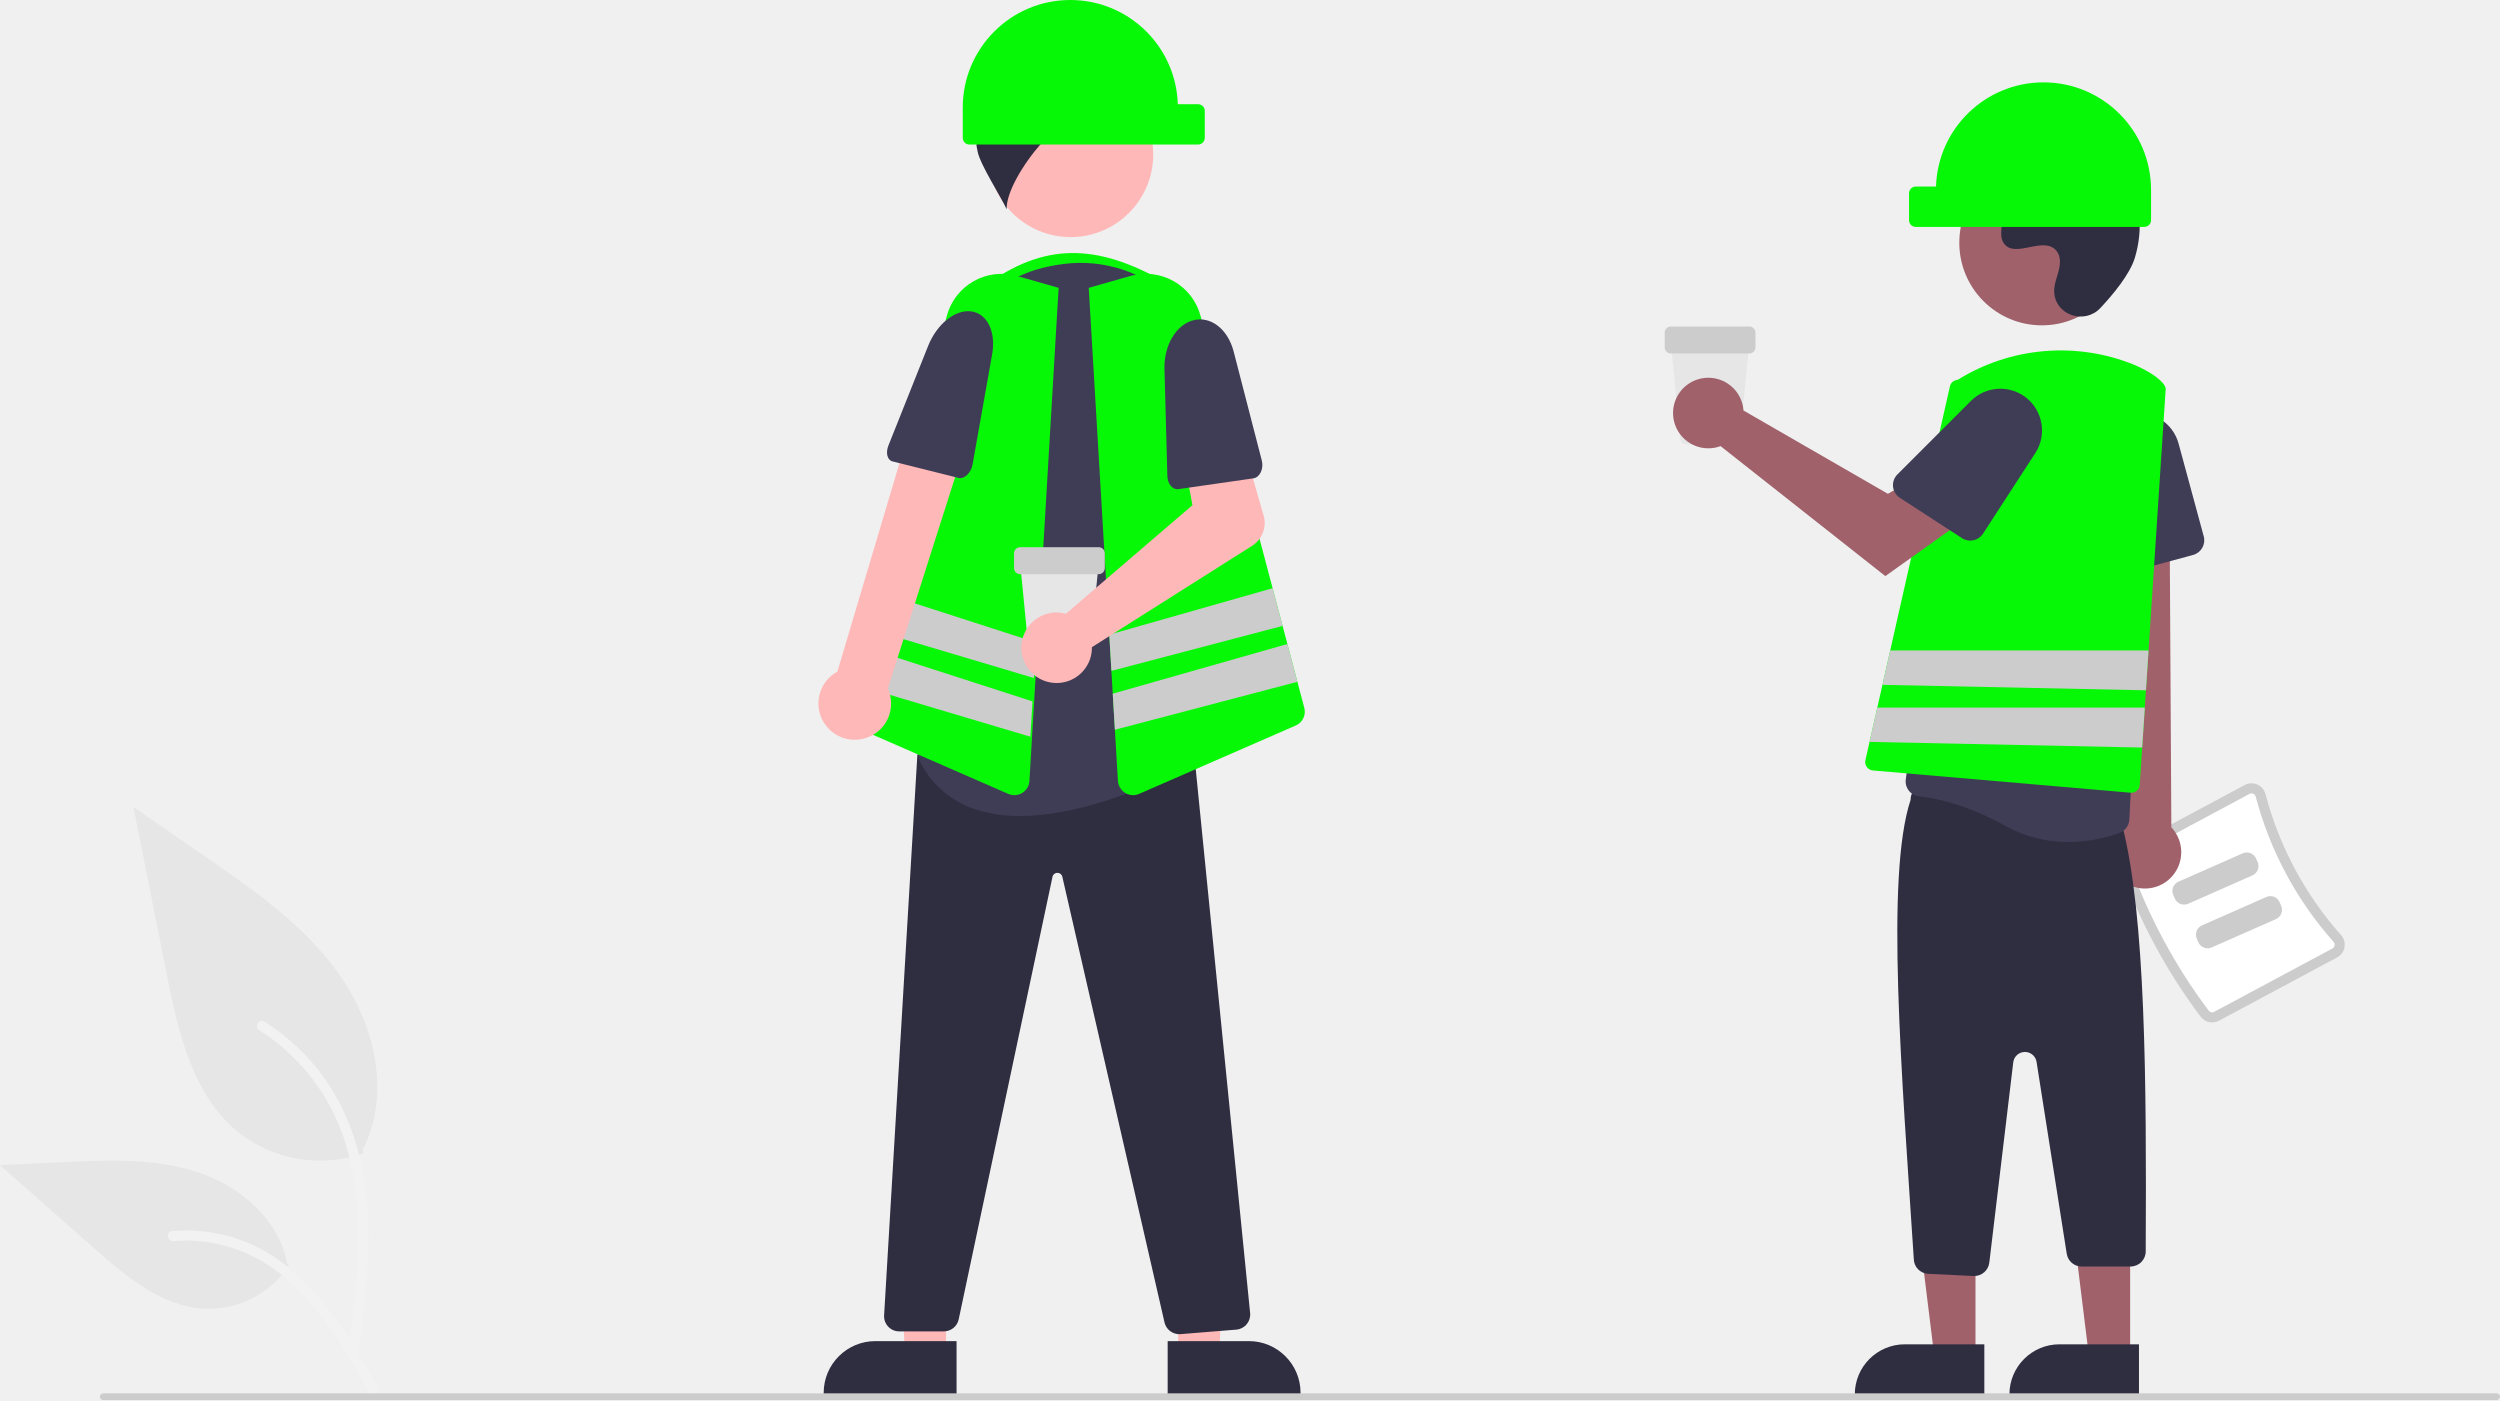
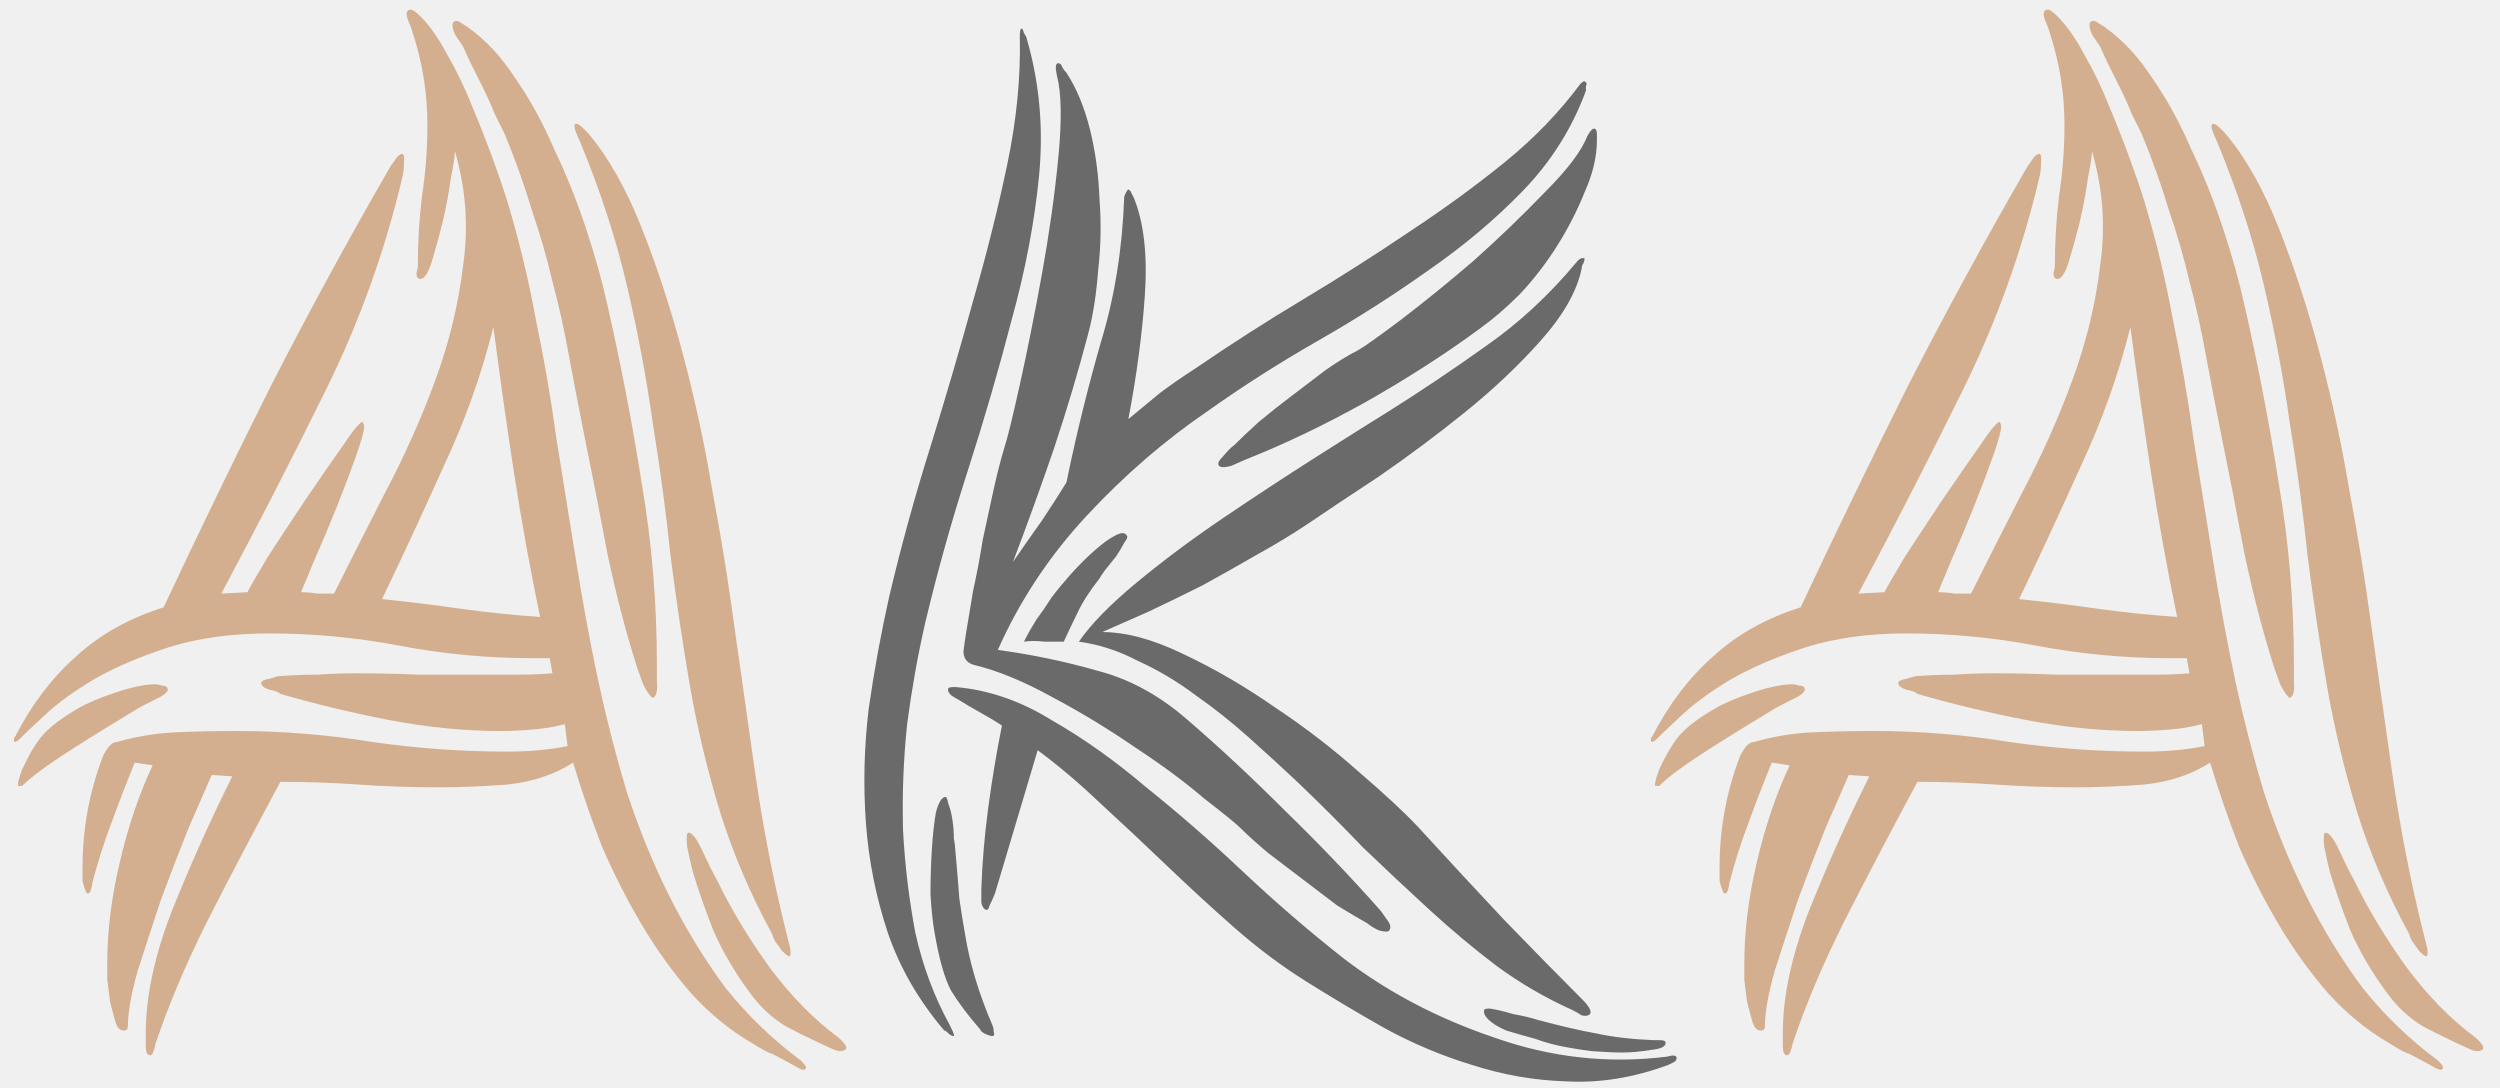
- <svg xmlns="http://www.w3.org/2000/svg" id="b64f0f6f-db43-4ca5-b855-c1335bdefc13" data-name="Layer 1" width="743.704" height="416.5" viewBox="0 0 743.704 416.5">
-   <path d="M743.934,373.905H729.798a1.818,1.818,0,0,1-1.816-1.647l-2.829-29.002h23.426L745.75,372.258A1.818,1.818,0,0,1,743.934,373.905Z" transform="translate(-228.1482 -241.75)" fill="#e6e6e6" />
-   <path d="M748.542,346.905H725.19a1.826,1.826,0,0,1-1.824-1.824v-4.378a1.826,1.826,0,0,1,1.824-1.824h23.351a1.826,1.826,0,0,1,1.824,1.824v4.378A1.826,1.826,0,0,1,748.542,346.905Z" transform="translate(-228.1482 -241.75)" fill="#ccc" />
-   <path d="M578.549,342.75h-56v-17c17.696-12.315,33.375-11.244,54,1Z" transform="translate(-228.1482 -241.75)" fill="#07f807" />
-   <polygon points="281.433 402.957 269.173 402.956 267.34 355.668 281.435 355.669 281.433 402.957" fill="#ffb8b8" />
-   <path d="M512.707,656.591l-39.531-.001v-.5a15.386,15.386,0,0,1,15.386-15.386h.001l24.144.001Z" transform="translate(-228.1482 -241.75)" fill="#2f2e41" />
-   <polygon points="350.486 402.957 362.746 402.956 364.579 355.668 350.484 355.669 350.486 402.957" fill="#ffb8b8" />
-   <path d="M575.507,640.704l24.144-.001h.001a15.386,15.386,0,0,1,15.386,15.386v.5l-39.531.001Z" transform="translate(-228.1482 -241.75)" fill="#2f2e41" />
-   <path d="M578.957,638.646a4.52,4.52,0,0,1-4.394-3.522L544.176,502.584a1.457,1.457,0,0,0-1.464-1.174h-.008a1.458,1.458,0,0,0-1.46,1.188L513.34,634.245a4.522,4.522,0,0,1-4.402,3.566H495.645a4.5,4.5,0,0,1-4.492-4.766l9.901-166.855,3.984-1.179.075.001,78.258.685,16.667,166.672a4.498,4.498,0,0,1-4.116,4.922l-16.604,1.341Q579.136,638.646,578.957,638.646Z" transform="translate(-228.1482 -241.75)" fill="#2f2e41" />
-   <circle cx="318.491" cy="45.971" r="24.561" fill="#ffb8b8" />
-   <path d="M531.593,484.484a42.393,42.393,0,0,1-12.728-1.791,28.097,28.097,0,0,1-17.038-14.375,4.505,4.505,0,0,1-.335-3.354c2.709-9.245,15.799-57.301,7.447-95.503a40.485,40.485,0,0,1,5.755-31.114,39.977,39.977,0,0,1,25.927-17.438l0-.001c1.385-.271,2.778-.492,4.139-.66a39.836,39.836,0,0,1,32.258,10.613,40.82,40.82,0,0,1,12.816,32.36l-6.419,103.004a4.46,4.46,0,0,1-2.398,3.703C573.625,473.801,551.418,484.484,531.593,484.484Z" transform="translate(-228.1482 -241.75)" fill="#3f3d56" />
-   <path d="M574.386,269.642A30.156,30.156,0,0,0,541.333,251.058l7.744,6.258c-9.622.324-19.75-.365-26.619,6.379,2.187-.061,5.054,4.617,7.241,4.557-4.089.081-7.797,2.954-9.603,6.623a18.865,18.865,0,0,0-1.114,11.997c.808,4.009,6.968,13.402,8.626,17.14-.285-9.77,18.949-33.074,28.342-30.642a25.772,25.772,0,0,0-11.9,9.035A34.904,34.904,0,0,1,564.75,279.018a14.65,14.65,0,0,0,4.935.276,6.025,6.025,0,0,0,3.572-9.629Z" transform="translate(-228.1482 -241.75)" fill="#2f2e41" />
-   <path d="M529.901,478.299a4.504,4.504,0,0,1-1.802-.38l-46.601-20.34a4.47,4.47,0,0,1-2.553-5.277l30.85-116.539a16.865,16.865,0,0,1,20.941-11.903l12.335,3.521-8.684,146.681a4.513,4.513,0,0,1-2.146,3.57A4.466,4.466,0,0,1,529.901,478.299Z" transform="translate(-228.1482 -241.75)" fill="#07f807" />
-   <path d="M616.149,452.3l-2.05-7.73-2.97-11.24-1.43-5.39-2.97-11.21-21.43-80.97a16.847,16.847,0,0,0-20.94-11.9l-12.33,3.52,6.11,103.17.63,10.77.4,6.79v.01l.64,10.71.9,15.23a4.53,4.53,0,0,0,4.49,4.24,4.583,4.583,0,0,0,1.8-.38l46.6-20.34A4.466,4.466,0,0,0,616.149,452.3Z" transform="translate(-228.1482 -241.75)" fill="#07f807" />
-   <polygon points="381.55 186.19 330.621 199.57 329.99 188.8 378.581 174.98 381.55 186.19" fill="#ccc" />
-   <polygon points="385.95 202.82 331.66 217.08 331.021 206.37 331.021 206.36 382.981 191.58 385.95 202.82" fill="#ccc" />
-   <polygon points="308.181 191.12 307.55 201.69 257.601 186.81 260.53 175.75 308.181 191.12" fill="#ccc" />
-   <polygon points="307.14 208.65 256.17 192.2 253.24 203.29 306.52 219.16 307.14 208.65" fill="#ccc" />
-   <path d="M485.207,461.454a10.743,10.743,0,0,0,7.044-14.891l23.962-75.226-16.991-3.559-21.969,73.753a10.801,10.801,0,0,0,7.955,19.922Z" transform="translate(-228.1482 -241.75)" fill="#ffb8b8" />
-   <path d="M516.878,334.356h0c4.879.498,7.623,5.984,6.41,12.814L517.467,379.948c-.436,2.457-2.458,4.403-4.139,3.982l-19.69-4.922c-1.515-.379-2.073-2.531-1.215-4.685L504.243,344.67C506.81,338.23,512.148,333.873,516.878,334.356Z" transform="translate(-228.1482 -241.75)" fill="#3f3d56" />
-   <path d="M546.549,241.75h0a31.993,31.993,0,0,1,31.975,31h6.025a2,2,0,0,1,2,2v8a2,2,0,0,1-2,2h-68a2,2,0,0,1-2-2v-9A32,32,0,0,1,546.549,241.75Z" transform="translate(-228.1482 -241.75)" fill="#07f807" />
-   <path d="M550.372,439.555H536.237A1.818,1.818,0,0,1,534.421,437.908l-2.829-29.002h23.426l-2.829,29.001A1.818,1.818,0,0,1,550.372,439.555Z" transform="translate(-228.1482 -241.75)" fill="#e6e6e6" />
-   <path d="M554.98,412.555H531.629a1.826,1.826,0,0,1-1.824-1.824v-4.378a1.826,1.826,0,0,1,1.824-1.824h23.351a1.826,1.826,0,0,1,1.824,1.824v4.378A1.826,1.826,0,0,1,554.98,412.555Z" transform="translate(-228.1482 -241.75)" fill="#ccc" />
-   <path d="M543.608,424.002a10.526,10.526,0,0,1,1.626.319l37.646-32.284-2.201-11.845,17.443-5.658L604.056,395.125a8,8,0,0,1-3.409,8.975l-47.677,30.17a10.497,10.497,0,1,1-9.361-10.269Z" transform="translate(-228.1482 -241.75)" fill="#ffb8b8" />
-   <path d="M582.978,337.063h0c5.212-1.459,10.419,2.508,12.164,9.266l8.373,32.43c.628,2.431-.591,5.014-2.496,5.288l-22.307,3.209c-1.716.247-3.229-1.513-3.292-3.832l-.866-31.913C574.368,344.581,577.926,338.478,582.978,337.063Z" transform="translate(-228.1482 -241.75)" fill="#3f3d56" />
-   <path d="M882.811,544.22a167.506,167.506,0,0,1-24.075-44.932,4.303,4.303,0,0,1,2.032-5.179l35.145-18.832a4.247,4.247,0,0,1,3.726-.151,4.319,4.319,0,0,1,2.461,2.884,102.328,102.328,0,0,0,22.446,41.891,4.318,4.318,0,0,1,1.038,3.647,4.247,4.247,0,0,1-2.189,3.018L888.249,545.397A4.303,4.303,0,0,1,882.811,544.22Z" transform="translate(-228.1482 -241.75)" fill="#ccc" />
-   <path d="M885.209,542.418a1.299,1.299,0,0,0,1.622.335l35.145-18.832a1.246,1.246,0,0,0,.653-.897,1.318,1.318,0,0,0-.325-1.128,105.34,105.34,0,0,1-23.107-43.125,1.319,1.319,0,0,0-.758-.895,1.247,1.247,0,0,0-1.11.046l-35.145,18.832a1.298,1.298,0,0,0-.62,1.537,164.507,164.507,0,0,0,23.645,44.127Z" transform="translate(-228.1482 -241.75)" fill="#fff" />
-   <path d="M898.22,502.152l-19.142,8.45a3.003,3.003,0,0,1-3.956-1.533l-.473-1.073a3.003,3.003,0,0,1,1.533-3.956l19.142-8.45a3.003,3.003,0,0,1,3.956,1.533l.473,1.073A3.003,3.003,0,0,1,898.22,502.152Z" transform="translate(-228.1482 -241.75)" fill="#ccc" />
-   <path d="M905.22,515.152l-19.142,8.45a3.003,3.003,0,0,1-3.956-1.533l-.473-1.073a3.003,3.003,0,0,1,1.533-3.956l19.142-8.45a3.003,3.003,0,0,1,3.956,1.533l.473,1.073A3.003,3.003,0,0,1,905.22,515.152Z" transform="translate(-228.1482 -241.75)" fill="#ccc" />
-   <path d="M860.327,504.32a10.743,10.743,0,0,1-2.062-16.343l-8.072-114.558,23.253,2.255.639,112.187a10.801,10.801,0,0,1-13.757,16.459Z" transform="translate(-228.1482 -241.75)" fill="#a0616a" />
-   <path d="M855.456,411.912a4.482,4.482,0,0,1-1.859-3.401L851.893,377.635a12.399,12.399,0,0,1,24.346-3.927l7.485,27.605a4.505,4.505,0,0,1-3.166,5.521L859.268,412.606A4.483,4.483,0,0,1,855.456,411.912Z" transform="translate(-228.1482 -241.75)" fill="#3f3d56" />
-   <polygon points="587.676 403.408 575.416 403.408 569.584 356.12 587.678 356.12 587.676 403.408" fill="#a0616a" />
-   <path d="M566.659,399.905H590.303a0,0,0,0,1,0,0v14.887a0,0,0,0,1,0,0H551.772a0,0,0,0,1,0,0v0A14.887,14.887,0,0,1,566.659,399.905Z" fill="#2f2e41" />
-   <polygon points="633.676 403.408 621.416 403.408 615.584 356.12 633.678 356.12 633.676 403.408" fill="#a0616a" />
-   <path d="M612.659,399.905H636.303a0,0,0,0,1,0,0v14.887a0,0,0,0,1,0,0H597.772a0,0,0,0,1,0,0v0A14.887,14.887,0,0,1,612.659,399.905Z" fill="#2f2e41" />
-   <path d="M815.245,621.335l-13.496-.644a4.499,4.499,0,0,1-4.286-4.463c-3.558-54.919-8.486-113.807-.942-136.557a4.501,4.501,0,0,1,5.146-4.485l53.994,7.838a4.474,4.474,0,0,1,3.854,4.42c6.894,26.936,7.205,75.782,6.944,126.534a4.5,4.5,0,0,1-4.5,4.534h-14.55a4.479,4.479,0,0,1-4.445-3.801l-8.977-57.067a3.5,3.5,0,0,0-6.933.128l-7.126,59.603a4.517,4.517,0,0,1-4.469,3.966Q815.352,621.341,815.245,621.335Z" transform="translate(-228.1482 -241.75)" fill="#2f2e41" />
-   <path d="M824.746,487.451c-11.899-6.611-21.197-8.349-25.68-8.796a4.418,4.418,0,0,1-3.053-1.673,4.478,4.478,0,0,1-.931-3.401l12.938-96.051a33.219,33.219,0,0,1,19.364-25.957,32.306,32.306,0,0,1,31.396,2.461q.665.442,1.305.903a33.178,33.178,0,0,1,12.636,34.573c-7.934,32.455-10.659,85.662-11.125,95.999a4.465,4.465,0,0,1-2.918,4.005,45.085,45.085,0,0,1-15.226,2.711A38.125,38.125,0,0,1,824.746,487.451Z" transform="translate(-228.1482 -241.75)" fill="#3f3d56" />
-   <circle cx="607.419" cy="72.22" r="24.561" fill="#a0616a" />
-   <path d="M852.948,333.401c-4.582,4.881-13.091,2.261-13.688-4.407a8.056,8.056,0,0,1,.01-1.556c.308-2.954,2.015-5.635,1.606-8.754a4.59,4.59,0,0,0-.84-2.149c-3.651-4.889-12.222,2.187-15.668-2.239-2.113-2.714.371-6.987-1.251-10.021-2.14-4.004-8.479-2.029-12.454-4.221-4.423-2.439-4.158-9.225-1.247-13.353,3.551-5.034,9.776-7.72,15.923-8.107s12.253,1.275,17.992,3.511c6.521,2.541,12.988,6.054,17.001,11.788,4.88,6.973,5.35,16.348,2.909,24.502C861.757,323.356,856.69,329.416,852.948,333.401Z" transform="translate(-228.1482 -241.75)" fill="#2f2e41" />
-   <path d="M872.399,357.28c-.43-2.02-4.12-4.78-9.4-7.03a58.135,58.135,0,0,0-52.5,4.5,2.48,2.48,0,0,0-2.29,1.95l-17.76,78.55-2.31,10.23-1.53,6.77-2.31,10.2-1.23,5.45a2.508,2.508,0,0,0,2.22,3.05l76.69,6.62c.07,0,.15.01.22.01a2.5,2.5,0,0,0,2.48-2.34l.73-11.11.78-11.88.34-5.15.77-11.85,5.11-77.84V357.34Z" transform="translate(-228.1482 -241.75)" fill="#07f807" />
-   <path d="M746.564,362.224a10.526,10.526,0,0,1,.239,1.64l42.957,24.782,10.441-6.011,11.131,14.572L788.996,413.128l-49.008-38.663a10.496,10.496,0,1,1,6.576-12.241Z" transform="translate(-228.1482 -241.75)" fill="#a0616a" />
-   <path d="M791.295,386.539a4.482,4.482,0,0,1,1.293-3.653l21.863-21.868a12.399,12.399,0,0,1,19.168,15.516l-15.57,23.992a4.505,4.505,0,0,1-6.224,1.325l-18.504-12.009A4.483,4.483,0,0,1,791.295,386.539Z" transform="translate(-228.1482 -241.75)" fill="#3f3d56" />
-   <polygon points="639.15 193.5 638.38 205.35 559.99 203.73 562.3 193.5 639.15 193.5" fill="#ccc" />
-   <polygon points="638.041 210.5 637.26 222.38 556.15 220.7 558.461 210.5 638.041 210.5" fill="#ccc" />
-   <path d="M836.049,266.25h0a31.993,31.993,0,0,0-31.975,31h-6.025a2,2,0,0,0-2,2v8a2,2,0,0,0,2,2h68a2,2,0,0,0,2-2v-9A32,32,0,0,0,836.049,266.25Z" transform="translate(-228.1482 -241.75)" fill="#07f807" />
-   <path d="M336.263,584.806a39.063,39.063,0,0,1-37.721-6.645c-13.212-11.089-17.354-29.359-20.725-46.275l-9.969-50.036L288.719,496.222c15.01,10.335,30.357,21.001,40.75,35.971s14.929,35.405,6.579,51.603" transform="translate(-228.1482 -241.75)" fill="#e6e6e6" />
-   <path d="M334.478,645.385c2.112-15.387,4.285-30.973,2.803-46.525-1.316-13.812-5.53-27.303-14.109-38.364a63.819,63.819,0,0,0-16.374-14.837c-1.637-1.034-3.144,1.561-1.514,2.59a60.672,60.672,0,0,1,23.999,28.956c5.225,13.289,6.064,27.776,5.164,41.893-.544,8.537-1.698,17.019-2.861,25.489a1.554,1.554,0,0,0,1.048,1.845,1.509,1.509,0,0,0,1.845-1.048Z" transform="translate(-228.1482 -241.75)" fill="#f2f2f2" />
-   <path d="M314.131,618.156a28.755,28.755,0,0,1-25.055,12.931c-12.683-.602-23.257-9.454-32.775-17.858l-28.153-24.857,18.633-.892c13.4-.641,27.145-1.239,39.908,2.893s24.533,14.077,26.867,27.287" transform="translate(-228.1482 -241.75)" fill="#e6e6e6" />
-   <path d="M340.449,654.23c-10.168-17.991-21.961-37.986-43.035-44.377a48.022,48.022,0,0,0-18.101-1.869c-1.922.166-1.442,3.128.476,2.963a44.614,44.614,0,0,1,28.886,7.642c8.145,5.544,14.487,13.252,19.854,21.425,3.288,5.007,6.233,10.226,9.178,15.438.941,1.666,3.693.463,2.74-1.222Z" transform="translate(-228.1482 -241.75)" fill="#f2f2f2" />
-   <path d="M970.852,658.25h-712a1,1,0,0,1,0-2h712a1,1,0,0,1,0,2Z" transform="translate(-228.1482 -241.75)" fill="#ccc" />
+ <svg xmlns="http://www.w3.org/2000/svg" width="1fr" height="1fr" viewBox="0 0 131 57" fill="none">
+   <path d="M24.269 2.448C24.173 2.304 24.029 2.088 23.837 1.8C23.693 1.464 23.669 1.248 23.765 1.152C23.861 1.056 24.005 1.08 24.197 1.224C24.437 1.368 24.581 1.464 24.629 1.512C25.493 2.136 26.285 3 27.005 4.104C27.773 5.208 28.445 6.432 29.021 7.776C29.645 9.072 30.197 10.44 30.677 11.88C31.157 13.32 31.541 14.688 31.829 15.984C32.549 19.152 33.149 22.272 33.629 25.344C34.157 28.416 34.421 31.584 34.421 34.848C34.421 34.944 34.421 35.232 34.421 35.712C34.469 36.192 34.397 36.48 34.205 36.576C34.061 36.48 33.893 36.24 33.701 35.856C33.557 35.472 33.461 35.208 33.413 35.064C32.837 33.288 32.309 31.272 31.829 29.016C31.397 26.712 30.989 24.624 30.605 22.752C30.317 21.312 30.053 19.944 29.813 18.648C29.573 17.304 29.285 16.008 28.949 14.76C28.661 13.512 28.301 12.264 27.869 11.016C27.485 9.72 27.005 8.376 26.429 6.984C26.333 6.792 26.165 6.456 25.925 5.976C25.733 5.496 25.517 5.016 25.277 4.536C25.037 4.056 24.821 3.624 24.629 3.24C24.437 2.808 24.317 2.544 24.269 2.448ZM41.549 55.8C41.021 55.512 40.661 55.32 40.469 55.224C40.277 55.176 39.917 54.984 39.389 54.648C38.237 53.976 37.181 53.112 36.221 52.056C35.261 50.952 34.397 49.752 33.629 48.456C32.861 47.16 32.165 45.792 31.541 44.352C30.965 42.864 30.461 41.4 30.029 39.96C29.069 40.584 27.917 40.968 26.573 41.112C25.277 41.208 24.077 41.256 22.973 41.256C21.581 41.256 20.189 41.208 18.797 41.112C17.453 41.016 16.085 40.968 14.693 40.968C13.349 43.464 12.077 45.888 10.877 48.24C9.725 50.544 8.813 52.704 8.141 54.72C8.141 54.768 8.117 54.864 8.069 55.008C8.021 55.2 7.949 55.296 7.853 55.296C7.709 55.296 7.637 55.128 7.637 54.792C7.637 54.456 7.637 54.24 7.637 54.144C7.637 52.224 8.093 50.088 9.005 47.736C9.965 45.336 11.021 42.984 12.173 40.68L11.093 40.608C10.805 41.28 10.397 42.216 9.869 43.416C9.389 44.616 8.909 45.864 8.429 47.16C7.997 48.456 7.589 49.704 7.205 50.904C6.869 52.104 6.701 53.064 6.701 53.784C6.701 53.928 6.629 54 6.485 54C6.293 54 6.149 53.856 6.053 53.568C5.957 53.232 5.861 52.872 5.765 52.488C5.717 52.104 5.669 51.72 5.621 51.336C5.621 50.904 5.621 50.616 5.621 50.472C5.621 48.792 5.837 47.04 6.269 45.216C6.701 43.344 7.277 41.64 7.997 40.104L7.061 39.96C6.629 41.016 6.221 42.072 5.837 43.128C5.453 44.136 5.117 45.192 4.829 46.296C4.829 46.392 4.805 46.512 4.757 46.656C4.709 46.8 4.637 46.848 4.541 46.8C4.445 46.608 4.373 46.392 4.325 46.152C4.325 45.864 4.325 45.624 4.325 45.432C4.325 43.416 4.685 41.472 5.405 39.6C5.645 39.12 5.885 38.88 6.125 38.88C7.133 38.592 8.141 38.424 9.149 38.376C10.205 38.328 11.285 38.304 12.389 38.304C14.789 38.304 17.165 38.496 19.517 38.88C21.869 39.216 24.221 39.384 26.573 39.384C27.725 39.384 28.781 39.288 29.741 39.096L29.597 37.944C29.069 38.088 28.493 38.184 27.869 38.232C27.293 38.28 26.741 38.304 26.213 38.304C24.341 38.304 22.397 38.112 20.381 37.728C18.413 37.344 16.517 36.888 14.693 36.36C14.597 36.264 14.405 36.192 14.117 36.144C13.829 36.048 13.685 35.928 13.685 35.784C13.685 35.688 13.829 35.616 14.117 35.568C14.405 35.472 14.597 35.424 14.693 35.424C15.365 35.376 16.013 35.352 16.637 35.352C17.309 35.304 17.981 35.28 18.653 35.28C19.757 35.28 20.861 35.304 21.965 35.352C23.069 35.352 24.197 35.352 25.349 35.352C25.925 35.352 26.525 35.352 27.149 35.352C27.773 35.352 28.373 35.328 28.949 35.28L28.805 34.488H27.869C25.565 34.488 23.261 34.272 20.957 33.84C18.701 33.408 16.421 33.192 14.117 33.192C12.149 33.192 10.397 33.432 8.861 33.912C7.373 34.392 6.077 34.944 4.973 35.568C3.917 36.192 3.053 36.816 2.381 37.44C1.709 38.064 1.229 38.52 0.941 38.808C0.845 38.856 0.797 38.88 0.797 38.88C0.749 38.88 0.725 38.832 0.725 38.736C0.725 38.688 0.749 38.64 0.797 38.592C1.661 36.912 2.717 35.52 3.965 34.416C5.213 33.264 6.749 32.4 8.573 31.824C10.397 27.936 12.269 24.072 14.189 20.232C16.157 16.392 18.221 12.6 20.381 8.856C20.429 8.76 20.525 8.616 20.669 8.424C20.813 8.184 20.957 8.064 21.101 8.064C21.149 8.112 21.173 8.16 21.173 8.208V8.352C21.173 8.736 21.149 9.024 21.101 9.216C20.189 13.104 18.845 16.848 17.069 20.448C15.293 24.048 13.469 27.6 11.597 31.104L12.965 31.032C13.109 30.744 13.469 30.12 14.045 29.16C14.669 28.2 15.317 27.216 15.989 26.208C16.709 25.152 17.357 24.216 17.933 23.4C18.509 22.536 18.869 22.104 19.013 22.104L19.085 22.32C19.085 22.56 18.941 23.088 18.653 23.904C18.365 24.72 18.029 25.608 17.645 26.568C17.261 27.528 16.877 28.44 16.493 29.304C16.157 30.12 15.917 30.696 15.773 31.032C16.061 31.032 16.349 31.056 16.637 31.104C16.925 31.104 17.213 31.104 17.501 31.104C18.365 29.376 19.277 27.576 20.237 25.704C21.245 23.784 22.109 21.84 22.829 19.872C23.549 17.904 24.029 15.912 24.269 13.896C24.557 11.88 24.413 9.888 23.837 7.92C23.837 8.16 23.765 8.64 23.621 9.36C23.525 10.08 23.381 10.848 23.189 11.664C22.997 12.432 22.805 13.128 22.613 13.752C22.421 14.328 22.229 14.616 22.037 14.616C21.893 14.616 21.821 14.52 21.821 14.328C21.869 14.136 21.893 14.016 21.893 13.968C21.893 12.72 21.965 11.496 22.109 10.296C22.301 9.048 22.397 7.8 22.397 6.552C22.397 4.872 22.133 3.24 21.605 1.656C21.605 1.608 21.533 1.416 21.389 1.08C21.245 0.696 21.293 0.504 21.533 0.504C21.629 0.504 21.797 0.624 22.037 0.864C22.517 1.344 22.973 1.992 23.405 2.808C23.885 3.624 24.317 4.512 24.701 5.472C25.085 6.384 25.445 7.296 25.781 8.208C26.117 9.12 26.381 9.888 26.573 10.512C27.197 12.576 27.701 14.664 28.085 16.776C28.517 18.84 28.877 20.928 29.165 23.04C29.501 25.104 29.837 27.192 30.173 29.304C30.509 31.416 30.893 33.504 31.325 35.568C31.757 37.584 32.261 39.552 32.837 41.472C33.461 43.392 34.205 45.216 35.069 46.944C35.933 48.672 36.917 50.28 38.021 51.768C39.173 53.208 40.493 54.48 41.981 55.584C42.221 55.824 42.293 55.968 42.197 56.016C42.149 56.112 41.933 56.04 41.549 55.8ZM41.405 49.68C41.453 49.968 41.429 50.112 41.333 50.112C41.237 50.064 41.117 49.968 40.973 49.824C40.877 49.68 40.757 49.512 40.613 49.32C40.517 49.128 40.469 49.008 40.469 48.96C39.317 46.848 38.405 44.712 37.733 42.552C37.061 40.344 36.533 38.136 36.149 35.928C35.765 33.672 35.429 31.416 35.141 29.16C34.901 26.856 34.589 24.528 34.205 22.176C33.869 19.776 33.413 17.352 32.837 14.904C32.261 12.456 31.445 9.96 30.389 7.416C30.341 7.32 30.269 7.152 30.173 6.912C30.077 6.672 30.077 6.528 30.173 6.48C30.269 6.48 30.389 6.552 30.533 6.696L30.821 6.984C31.877 8.232 32.813 9.888 33.629 11.952C34.445 14.016 35.165 16.224 35.789 18.576C36.413 20.928 36.917 23.256 37.301 25.56C37.733 27.864 38.069 29.88 38.309 31.608C38.693 34.344 39.101 37.224 39.533 40.248C39.965 43.272 40.517 46.128 41.189 48.816L41.405 49.68ZM20.021 31.392C21.413 31.536 22.781 31.704 24.125 31.896C25.517 32.088 26.909 32.232 28.301 32.328C27.773 29.784 27.317 27.264 26.933 24.768C26.549 22.272 26.189 19.728 25.853 17.136C25.229 19.632 24.365 22.056 23.261 24.408C22.205 26.76 21.125 29.088 20.021 31.392ZM43.709 55.008C42.749 54.576 41.909 54.168 41.189 53.784C40.469 53.352 39.845 52.776 39.317 52.056C38.501 50.952 37.853 49.848 37.373 48.744C36.941 47.64 36.581 46.608 36.293 45.648C36.197 45.264 36.101 44.832 36.005 44.352C35.957 43.872 35.981 43.632 36.077 43.632C36.269 43.632 36.509 43.944 36.797 44.568C37.085 45.192 37.349 45.72 37.589 46.152C38.309 47.64 39.221 49.152 40.325 50.688C41.429 52.176 42.629 53.4 43.925 54.36C44.309 54.696 44.429 54.912 44.285 55.008C44.141 55.104 43.949 55.104 43.709 55.008ZM1.157 41.184C1.157 41.184 1.109 41.184 1.013 41.184H0.941C0.941 41.04 0.965 40.896 1.013 40.752C1.061 40.608 1.109 40.464 1.157 40.32C1.541 39.504 1.901 38.904 2.237 38.52C2.621 38.088 3.221 37.632 4.037 37.152C4.517 36.864 5.189 36.576 6.053 36.288C6.917 36 7.613 35.856 8.141 35.856C8.237 35.856 8.357 35.88 8.501 35.928C8.693 35.928 8.789 36 8.789 36.144C8.789 36.288 8.525 36.48 7.997 36.72C7.517 36.96 7.205 37.128 7.061 37.224C5.237 38.328 3.893 39.168 3.029 39.744C2.165 40.32 1.541 40.8 1.157 41.184Z" fill="#d4af8f" />
+   <path d="M83.678 7.344C83.678 8.208 83.462 9.12 83.03 10.08C82.646 11.04 82.166 11.976 81.59 12.888C81.014 13.8 80.366 14.64 79.646 15.408C78.926 16.128 78.23 16.728 77.558 17.208C75.734 18.552 73.718 19.848 71.51 21.096C69.35 22.296 67.238 23.304 65.174 24.12C65.078 24.168 64.862 24.264 64.526 24.408C64.19 24.504 63.974 24.504 63.878 24.408C63.782 24.312 63.854 24.144 64.094 23.904C64.334 23.616 64.526 23.424 64.67 23.328C65.006 22.992 65.438 22.584 65.966 22.104C66.542 21.624 67.118 21.168 67.694 20.736C68.318 20.256 68.918 19.8 69.494 19.368C70.118 18.936 70.67 18.6 71.15 18.36C71.486 18.168 72.23 17.64 73.382 16.776C74.582 15.864 75.854 14.832 77.198 13.68C78.542 12.48 79.79 11.28 80.942 10.08C82.142 8.88 82.886 7.896 83.174 7.128C83.366 6.792 83.51 6.672 83.606 6.768C83.654 6.816 83.678 6.912 83.678 7.056C83.678 7.2 83.678 7.296 83.678 7.344ZM52.286 34.056C54.062 34.296 55.79 34.656 57.47 35.136C59.15 35.568 60.71 36.408 62.15 37.656C63.83 39.096 65.558 40.704 67.334 42.48C69.11 44.208 70.742 45.912 72.23 47.592C72.326 47.688 72.47 47.88 72.662 48.168C72.854 48.408 72.902 48.6 72.806 48.744C72.758 48.84 72.566 48.84 72.23 48.744C71.942 48.6 71.75 48.48 71.654 48.384C71.222 48.144 70.694 47.832 70.07 47.448C69.494 47.016 68.894 46.56 68.27 46.08C67.646 45.6 67.046 45.144 66.47 44.712C65.894 44.232 65.414 43.8 65.03 43.416C64.79 43.176 64.142 42.648 63.086 41.832C62.078 40.968 60.878 40.08 59.486 39.168C58.094 38.208 56.63 37.32 55.094 36.504C53.606 35.688 52.262 35.136 51.062 34.848C50.678 34.752 50.486 34.512 50.486 34.128C50.534 33.744 50.582 33.408 50.63 33.12C50.726 32.544 50.846 31.824 50.99 30.96C51.182 30.096 51.35 29.208 51.494 28.296C51.686 27.384 51.878 26.496 52.07 25.632C52.262 24.768 52.454 24.024 52.646 23.4C52.79 22.968 53.054 21.888 53.438 20.16C53.822 18.432 54.206 16.512 54.59 14.4C54.974 12.288 55.262 10.248 55.454 8.28C55.646 6.312 55.622 4.872 55.382 3.96C55.286 3.528 55.31 3.312 55.454 3.312C55.55 3.312 55.622 3.384 55.67 3.528C55.718 3.624 55.79 3.72 55.886 3.816C56.414 4.632 56.822 5.616 57.11 6.768C57.398 7.92 57.566 9.144 57.614 10.44C57.71 11.688 57.686 12.936 57.542 14.184C57.446 15.432 57.278 16.512 57.038 17.424C56.51 19.44 55.91 21.456 55.238 23.472C54.566 25.44 53.846 27.432 53.078 29.448C53.606 28.68 54.11 27.96 54.59 27.288C55.07 26.568 55.502 25.896 55.886 25.272L55.958 24.912C56.438 22.608 57.014 20.28 57.686 17.928C58.406 15.576 58.814 13.032 58.91 10.296C59.006 10.056 59.078 9.936 59.126 9.936C59.174 9.936 59.222 9.984 59.27 10.08C59.318 10.176 59.366 10.272 59.414 10.368C59.942 11.664 60.134 13.368 59.99 15.48C59.846 17.544 59.558 19.704 59.126 21.96C59.702 21.48 60.254 21.024 60.782 20.592C61.358 20.16 61.982 19.728 62.654 19.296C64.478 18.048 66.35 16.848 68.27 15.696C70.19 14.544 72.038 13.368 73.814 12.168C75.638 10.968 77.318 9.744 78.854 8.496C80.39 7.248 81.71 5.88 82.814 4.392C82.958 4.248 83.054 4.224 83.102 4.32C83.15 4.32 83.15 4.392 83.102 4.536C83.102 4.632 83.102 4.704 83.102 4.752C82.382 6.72 81.278 8.472 79.79 10.008C78.35 11.496 76.694 12.888 74.822 14.184C72.998 15.48 71.078 16.704 69.062 17.856C67.046 19.008 65.126 20.232 63.302 21.528C61.046 23.064 58.934 24.888 56.966 27C54.998 29.112 53.438 31.464 52.286 34.056ZM55.742 33.624C55.502 33.624 55.166 33.624 54.734 33.624C54.35 33.576 53.99 33.576 53.654 33.624C53.846 33.24 54.062 32.856 54.302 32.472C54.59 32.088 54.854 31.704 55.094 31.32C55.382 30.936 55.718 30.528 56.102 30.096C56.534 29.616 56.942 29.208 57.326 28.872C57.758 28.488 58.118 28.224 58.406 28.08C58.742 27.888 58.958 27.888 59.054 28.08C59.102 28.128 59.054 28.248 58.91 28.44C58.814 28.632 58.67 28.872 58.478 29.16C58.286 29.4 58.094 29.64 57.902 29.88C57.758 30.072 57.662 30.216 57.614 30.312C57.086 30.984 56.702 31.584 56.462 32.112C56.222 32.592 55.982 33.096 55.742 33.624ZM83.318 53.136C83.222 53.232 83.078 53.256 82.886 53.208C82.742 53.112 82.574 53.016 82.382 52.92C80.99 52.296 79.67 51.528 78.422 50.616C77.222 49.704 76.046 48.72 74.894 47.664C73.742 46.608 72.59 45.528 71.438 44.424C70.334 43.272 69.206 42.144 68.054 41.04C67.238 40.272 66.374 39.48 65.462 38.664C64.55 37.848 63.614 37.104 62.654 36.432C61.694 35.712 60.686 35.112 59.63 34.632C58.622 34.104 57.59 33.768 56.534 33.624C57.158 32.712 58.166 31.68 59.558 30.528C60.95 29.376 62.462 28.248 64.094 27.144C65.726 26.04 67.334 24.984 68.918 23.976C70.502 22.968 71.798 22.152 72.806 21.528C74.486 20.472 76.166 19.344 77.846 18.144C79.574 16.944 81.158 15.48 82.598 13.752C82.742 13.56 82.886 13.488 83.03 13.536C83.03 13.632 83.006 13.728 82.958 13.824C82.91 13.872 82.886 13.944 82.886 14.04C82.646 15.24 81.926 16.512 80.726 17.856C79.574 19.152 78.254 20.4 76.766 21.6C75.278 22.8 73.766 23.928 72.23 24.984C70.694 25.992 69.47 26.808 68.558 27.432C67.694 28.008 66.782 28.56 65.822 29.088C64.91 29.616 63.974 30.144 63.014 30.672C62.054 31.152 61.118 31.608 60.206 32.04C59.342 32.424 58.526 32.784 57.758 33.12C59.006 33.12 60.422 33.504 62.006 34.272C63.638 35.04 65.246 35.976 66.83 37.08C68.414 38.136 69.878 39.264 71.222 40.464C72.566 41.616 73.598 42.576 74.318 43.344C75.854 45.024 77.366 46.656 78.854 48.24C80.39 49.824 81.734 51.192 82.886 52.344C83.27 52.728 83.414 52.992 83.318 53.136ZM53.798 2.016C54.47 4.32 54.686 6.72 54.446 9.216C54.206 11.664 53.726 14.184 53.006 16.776C52.334 19.368 51.566 22.008 50.702 24.696C49.838 27.384 49.094 30.048 48.47 32.688C48.086 34.368 47.774 36.12 47.534 37.944C47.342 39.768 47.27 41.616 47.318 43.488C47.414 45.312 47.63 47.112 47.966 48.888C48.35 50.616 48.95 52.224 49.766 53.712C49.958 54.096 50.03 54.288 49.982 54.288C49.886 54.288 49.79 54.24 49.694 54.144C49.598 54.048 49.526 54 49.478 54C48.134 52.416 47.15 50.712 46.526 48.888C45.902 47.016 45.518 45.096 45.374 43.128C45.23 41.16 45.278 39.168 45.518 37.152C45.806 35.136 46.166 33.168 46.598 31.248C47.222 28.608 47.942 25.992 48.758 23.4C49.574 20.76 50.318 18.216 50.99 15.768C51.71 13.272 52.31 10.872 52.79 8.568C53.27 6.264 53.486 4.056 53.438 1.944C53.438 1.656 53.462 1.512 53.51 1.512C53.558 1.464 53.606 1.536 53.654 1.728C53.75 1.872 53.798 1.968 53.798 2.016ZM87.854 55.44C87.854 55.536 87.806 55.608 87.71 55.656C87.614 55.704 87.518 55.752 87.422 55.8C85.598 56.472 83.822 56.76 82.094 56.664C80.414 56.616 78.758 56.328 77.126 55.8C75.542 55.32 74.006 54.672 72.518 53.856C71.078 53.04 69.71 52.224 68.414 51.408C67.118 50.592 65.87 49.656 64.67 48.6C63.47 47.544 62.294 46.464 61.142 45.36C59.99 44.256 58.838 43.176 57.686 42.12C56.582 41.064 55.478 40.128 54.374 39.312L52.142 46.8C52.046 47.04 51.95 47.256 51.854 47.448C51.806 47.64 51.734 47.712 51.638 47.664C51.542 47.616 51.47 47.496 51.422 47.304C51.422 47.064 51.422 46.824 51.422 46.584C51.47 45.192 51.59 43.776 51.782 42.336C51.974 40.896 52.214 39.456 52.502 38.016C52.214 37.824 51.854 37.608 51.422 37.368C50.99 37.128 50.582 36.888 50.198 36.648C50.102 36.6 49.982 36.528 49.838 36.432C49.694 36.288 49.646 36.168 49.694 36.072C49.694 36.024 49.814 36 50.054 36C51.782 36.144 53.462 36.72 55.094 37.728C56.774 38.688 58.43 39.864 60.062 41.256C61.742 42.6 63.422 44.064 65.102 45.648C66.782 47.232 68.534 48.744 70.358 50.184C72.662 51.96 75.302 53.352 78.278 54.36C81.254 55.416 84.278 55.752 87.35 55.368C87.686 55.272 87.854 55.296 87.854 55.44ZM51.998 54.288C51.902 54.288 51.758 54.24 51.566 54.144C51.47 54.096 51.398 54.024 51.35 53.928C50.726 53.208 50.222 52.536 49.838 51.912C49.502 51.288 49.214 50.28 48.974 48.888C48.878 48.36 48.806 47.688 48.758 46.872C48.758 46.056 48.782 45.264 48.83 44.496C48.878 43.728 48.95 43.08 49.046 42.552C49.19 42.024 49.358 41.76 49.55 41.76C49.598 41.76 49.646 41.88 49.694 42.12C49.79 42.36 49.862 42.648 49.91 42.984C49.958 43.272 49.982 43.584 49.982 43.92C50.03 44.208 50.054 44.4 50.054 44.496C50.15 45.552 50.222 46.416 50.27 47.088C50.366 47.76 50.462 48.36 50.558 48.888C50.798 50.424 51.278 52.032 51.998 53.712C52.046 53.808 52.07 53.928 52.07 54.072C52.118 54.216 52.094 54.288 51.998 54.288ZM78.062 52.848C78.398 52.896 78.806 52.992 79.286 53.136C79.814 53.232 80.222 53.328 80.51 53.424C81.758 53.76 82.79 54 83.606 54.144C84.47 54.336 85.478 54.456 86.63 54.504C86.726 54.504 86.846 54.504 86.99 54.504C87.182 54.504 87.278 54.552 87.278 54.648C87.278 54.84 87.038 54.96 86.558 55.008C85.982 55.104 85.478 55.152 85.046 55.152C84.614 55.152 84.062 55.128 83.39 55.08C83.006 55.032 82.55 54.96 82.022 54.864C81.494 54.768 80.966 54.624 80.438 54.432C79.91 54.288 79.406 54.144 78.926 54C78.494 53.808 78.182 53.616 77.99 53.424C77.798 53.232 77.726 53.064 77.774 52.92C77.774 52.872 77.87 52.848 78.062 52.848Z" fill="#6a6a6a" />
+   <path d="M110.05 2.448C109.954 2.304 109.81 2.088 109.618 1.8C109.474 1.464 109.45 1.248 109.546 1.152C109.642 1.056 109.786 1.08 109.978 1.224C110.218 1.368 110.362 1.464 110.41 1.512C111.274 2.136 112.066 3 112.786 4.104C113.554 5.208 114.226 6.432 114.802 7.776C115.426 9.072 115.978 10.44 116.458 11.88C116.938 13.32 117.322 14.688 117.61 15.984C118.33 19.152 118.93 22.272 119.41 25.344C119.938 28.416 120.202 31.584 120.202 34.848C120.202 34.944 120.202 35.232 120.202 35.712C120.25 36.192 120.178 36.48 119.986 36.576C119.842 36.48 119.674 36.24 119.482 35.856C119.338 35.472 119.242 35.208 119.194 35.064C118.618 33.288 118.09 31.272 117.61 29.016C117.178 26.712 116.77 24.624 116.386 22.752C116.098 21.312 115.834 19.944 115.594 18.648C115.354 17.304 115.066 16.008 114.73 14.76C114.442 13.512 114.082 12.264 113.65 11.016C113.266 9.72 112.786 8.376 112.21 6.984C112.114 6.792 111.946 6.456 111.706 5.976C111.514 5.496 111.298 5.016 111.058 4.536C110.818 4.056 110.602 3.624 110.41 3.24C110.218 2.808 110.098 2.544 110.05 2.448ZM127.33 55.8C126.802 55.512 126.442 55.32 126.25 55.224C126.058 55.176 125.698 54.984 125.17 54.648C124.018 53.976 122.962 53.112 122.002 52.056C121.042 50.952 120.178 49.752 119.41 48.456C118.642 47.16 117.946 45.792 117.322 44.352C116.746 42.864 116.242 41.4 115.81 39.96C114.85 40.584 113.698 40.968 112.354 41.112C111.058 41.208 109.858 41.256 108.754 41.256C107.362 41.256 105.97 41.208 104.578 41.112C103.234 41.016 101.866 40.968 100.474 40.968C99.13 43.464 97.858 45.888 96.658 48.24C95.506 50.544 94.594 52.704 93.922 54.72C93.922 54.768 93.898 54.864 93.85 55.008C93.802 55.2 93.73 55.296 93.634 55.296C93.49 55.296 93.418 55.128 93.418 54.792C93.418 54.456 93.418 54.24 93.418 54.144C93.418 52.224 93.874 50.088 94.786 47.736C95.746 45.336 96.802 42.984 97.954 40.68L96.874 40.608C96.586 41.28 96.178 42.216 95.65 43.416C95.17 44.616 94.69 45.864 94.21 47.16C93.778 48.456 93.37 49.704 92.986 50.904C92.65 52.104 92.482 53.064 92.482 53.784C92.482 53.928 92.41 54 92.266 54C92.074 54 91.93 53.856 91.834 53.568C91.738 53.232 91.642 52.872 91.546 52.488C91.498 52.104 91.45 51.72 91.402 51.336C91.402 50.904 91.402 50.616 91.402 50.472C91.402 48.792 91.618 47.04 92.05 45.216C92.482 43.344 93.058 41.64 93.778 40.104L92.842 39.96C92.41 41.016 92.002 42.072 91.618 43.128C91.234 44.136 90.898 45.192 90.61 46.296C90.61 46.392 90.586 46.512 90.538 46.656C90.49 46.8 90.418 46.848 90.322 46.8C90.226 46.608 90.154 46.392 90.106 46.152C90.106 45.864 90.106 45.624 90.106 45.432C90.106 43.416 90.466 41.472 91.186 39.6C91.426 39.12 91.666 38.88 91.906 38.88C92.914 38.592 93.922 38.424 94.93 38.376C95.986 38.328 97.066 38.304 98.17 38.304C100.57 38.304 102.946 38.496 105.298 38.88C107.65 39.216 110.002 39.384 112.354 39.384C113.506 39.384 114.562 39.288 115.522 39.096L115.378 37.944C114.85 38.088 114.274 38.184 113.65 38.232C113.074 38.28 112.522 38.304 111.994 38.304C110.122 38.304 108.178 38.112 106.162 37.728C104.194 37.344 102.298 36.888 100.474 36.36C100.378 36.264 100.186 36.192 99.898 36.144C99.61 36.048 99.466 35.928 99.466 35.784C99.466 35.688 99.61 35.616 99.898 35.568C100.186 35.472 100.378 35.424 100.474 35.424C101.146 35.376 101.794 35.352 102.418 35.352C103.09 35.304 103.762 35.28 104.434 35.28C105.538 35.28 106.642 35.304 107.746 35.352C108.85 35.352 109.978 35.352 111.13 35.352C111.706 35.352 112.306 35.352 112.93 35.352C113.554 35.352 114.154 35.328 114.73 35.28L114.586 34.488H113.65C111.346 34.488 109.042 34.272 106.738 33.84C104.482 33.408 102.202 33.192 99.898 33.192C97.93 33.192 96.178 33.432 94.642 33.912C93.154 34.392 91.858 34.944 90.754 35.568C89.698 36.192 88.834 36.816 88.162 37.44C87.49 38.064 87.01 38.52 86.722 38.808C86.626 38.856 86.578 38.88 86.578 38.88C86.53 38.88 86.506 38.832 86.506 38.736C86.506 38.688 86.53 38.64 86.578 38.592C87.442 36.912 88.498 35.52 89.746 34.416C90.994 33.264 92.53 32.4 94.354 31.824C96.178 27.936 98.05 24.072 99.97 20.232C101.938 16.392 104.002 12.6 106.162 8.856C106.21 8.76 106.306 8.616 106.45 8.424C106.594 8.184 106.738 8.064 106.882 8.064C106.93 8.112 106.954 8.16 106.954 8.208V8.352C106.954 8.736 106.93 9.024 106.882 9.216C105.97 13.104 104.626 16.848 102.85 20.448C101.074 24.048 99.25 27.6 97.378 31.104L98.746 31.032C98.89 30.744 99.25 30.12 99.826 29.16C100.45 28.2 101.098 27.216 101.77 26.208C102.49 25.152 103.138 24.216 103.714 23.4C104.29 22.536 104.65 22.104 104.794 22.104L104.866 22.32C104.866 22.56 104.722 23.088 104.434 23.904C104.146 24.72 103.81 25.608 103.426 26.568C103.042 27.528 102.658 28.44 102.274 29.304C101.938 30.12 101.698 30.696 101.554 31.032C101.842 31.032 102.13 31.056 102.418 31.104C102.706 31.104 102.994 31.104 103.282 31.104C104.146 29.376 105.058 27.576 106.018 25.704C107.026 23.784 107.89 21.84 108.61 19.872C109.33 17.904 109.81 15.912 110.05 13.896C110.338 11.88 110.194 9.888 109.618 7.92C109.618 8.16 109.546 8.64 109.402 9.36C109.306 10.08 109.162 10.848 108.97 11.664C108.778 12.432 108.586 13.128 108.394 13.752C108.202 14.328 108.01 14.616 107.818 14.616C107.674 14.616 107.602 14.52 107.602 14.328C107.65 14.136 107.674 14.016 107.674 13.968C107.674 12.72 107.746 11.496 107.89 10.296C108.082 9.048 108.178 7.8 108.178 6.552C108.178 4.872 107.914 3.24 107.386 1.656C107.386 1.608 107.314 1.416 107.17 1.08C107.026 0.696 107.074 0.504 107.314 0.504C107.41 0.504 107.578 0.624 107.818 0.864C108.298 1.344 108.754 1.992 109.186 2.808C109.666 3.624 110.098 4.512 110.482 5.472C110.866 6.384 111.226 7.296 111.562 8.208C111.898 9.12 112.162 9.888 112.354 10.512C112.978 12.576 113.482 14.664 113.866 16.776C114.298 18.84 114.658 20.928 114.946 23.04C115.282 25.104 115.618 27.192 115.954 29.304C116.29 31.416 116.674 33.504 117.106 35.568C117.538 37.584 118.042 39.552 118.618 41.472C119.242 43.392 119.986 45.216 120.85 46.944C121.714 48.672 122.698 50.28 123.802 51.768C124.954 53.208 126.274 54.48 127.762 55.584C128.002 55.824 128.074 55.968 127.978 56.016C127.93 56.112 127.714 56.04 127.33 55.8ZM127.186 49.68C127.234 49.968 127.21 50.112 127.114 50.112C127.018 50.064 126.898 49.968 126.754 49.824C126.658 49.68 126.538 49.512 126.394 49.32C126.298 49.128 126.25 49.008 126.25 48.96C125.098 46.848 124.186 44.712 123.514 42.552C122.842 40.344 122.314 38.136 121.93 35.928C121.546 33.672 121.21 31.416 120.922 29.16C120.682 26.856 120.37 24.528 119.986 22.176C119.65 19.776 119.194 17.352 118.618 14.904C118.042 12.456 117.226 9.96 116.17 7.416C116.122 7.32 116.05 7.152 115.954 6.912C115.858 6.672 115.858 6.528 115.954 6.48C116.05 6.48 116.17 6.552 116.314 6.696L116.602 6.984C117.658 8.232 118.594 9.888 119.41 11.952C120.226 14.016 120.946 16.224 121.57 18.576C122.194 20.928 122.698 23.256 123.082 25.56C123.514 27.864 123.85 29.88 124.09 31.608C124.474 34.344 124.882 37.224 125.314 40.248C125.746 43.272 126.298 46.128 126.97 48.816L127.186 49.68ZM105.802 31.392C107.194 31.536 108.562 31.704 109.906 31.896C111.298 32.088 112.69 32.232 114.082 32.328C113.554 29.784 113.098 27.264 112.714 24.768C112.33 22.272 111.97 19.728 111.634 17.136C111.01 19.632 110.146 22.056 109.042 24.408C107.986 26.76 106.906 29.088 105.802 31.392ZM129.49 55.008C128.53 54.576 127.69 54.168 126.97 53.784C126.25 53.352 125.626 52.776 125.098 52.056C124.282 50.952 123.634 49.848 123.154 48.744C122.722 47.64 122.362 46.608 122.074 45.648C121.978 45.264 121.882 44.832 121.786 44.352C121.738 43.872 121.762 43.632 121.858 43.632C122.05 43.632 122.29 43.944 122.578 44.568C122.866 45.192 123.13 45.72 123.37 46.152C124.09 47.64 125.002 49.152 126.106 50.688C127.21 52.176 128.41 53.4 129.706 54.36C130.09 54.696 130.21 54.912 130.066 55.008C129.922 55.104 129.73 55.104 129.49 55.008ZM86.938 41.184C86.938 41.184 86.89 41.184 86.794 41.184H86.722C86.722 41.04 86.746 40.896 86.794 40.752C86.842 40.608 86.89 40.464 86.938 40.32C87.322 39.504 87.682 38.904 88.018 38.52C88.402 38.088 89.002 37.632 89.818 37.152C90.298 36.864 90.97 36.576 91.834 36.288C92.698 36 93.394 35.856 93.922 35.856C94.018 35.856 94.138 35.88 94.282 35.928C94.474 35.928 94.57 36 94.57 36.144C94.57 36.288 94.306 36.48 93.778 36.72C93.298 36.96 92.986 37.128 92.842 37.224C91.018 38.328 89.674 39.168 88.81 39.744C87.946 40.32 87.322 40.8 86.938 41.184Z" fill="#d4af8f" />
</svg>
